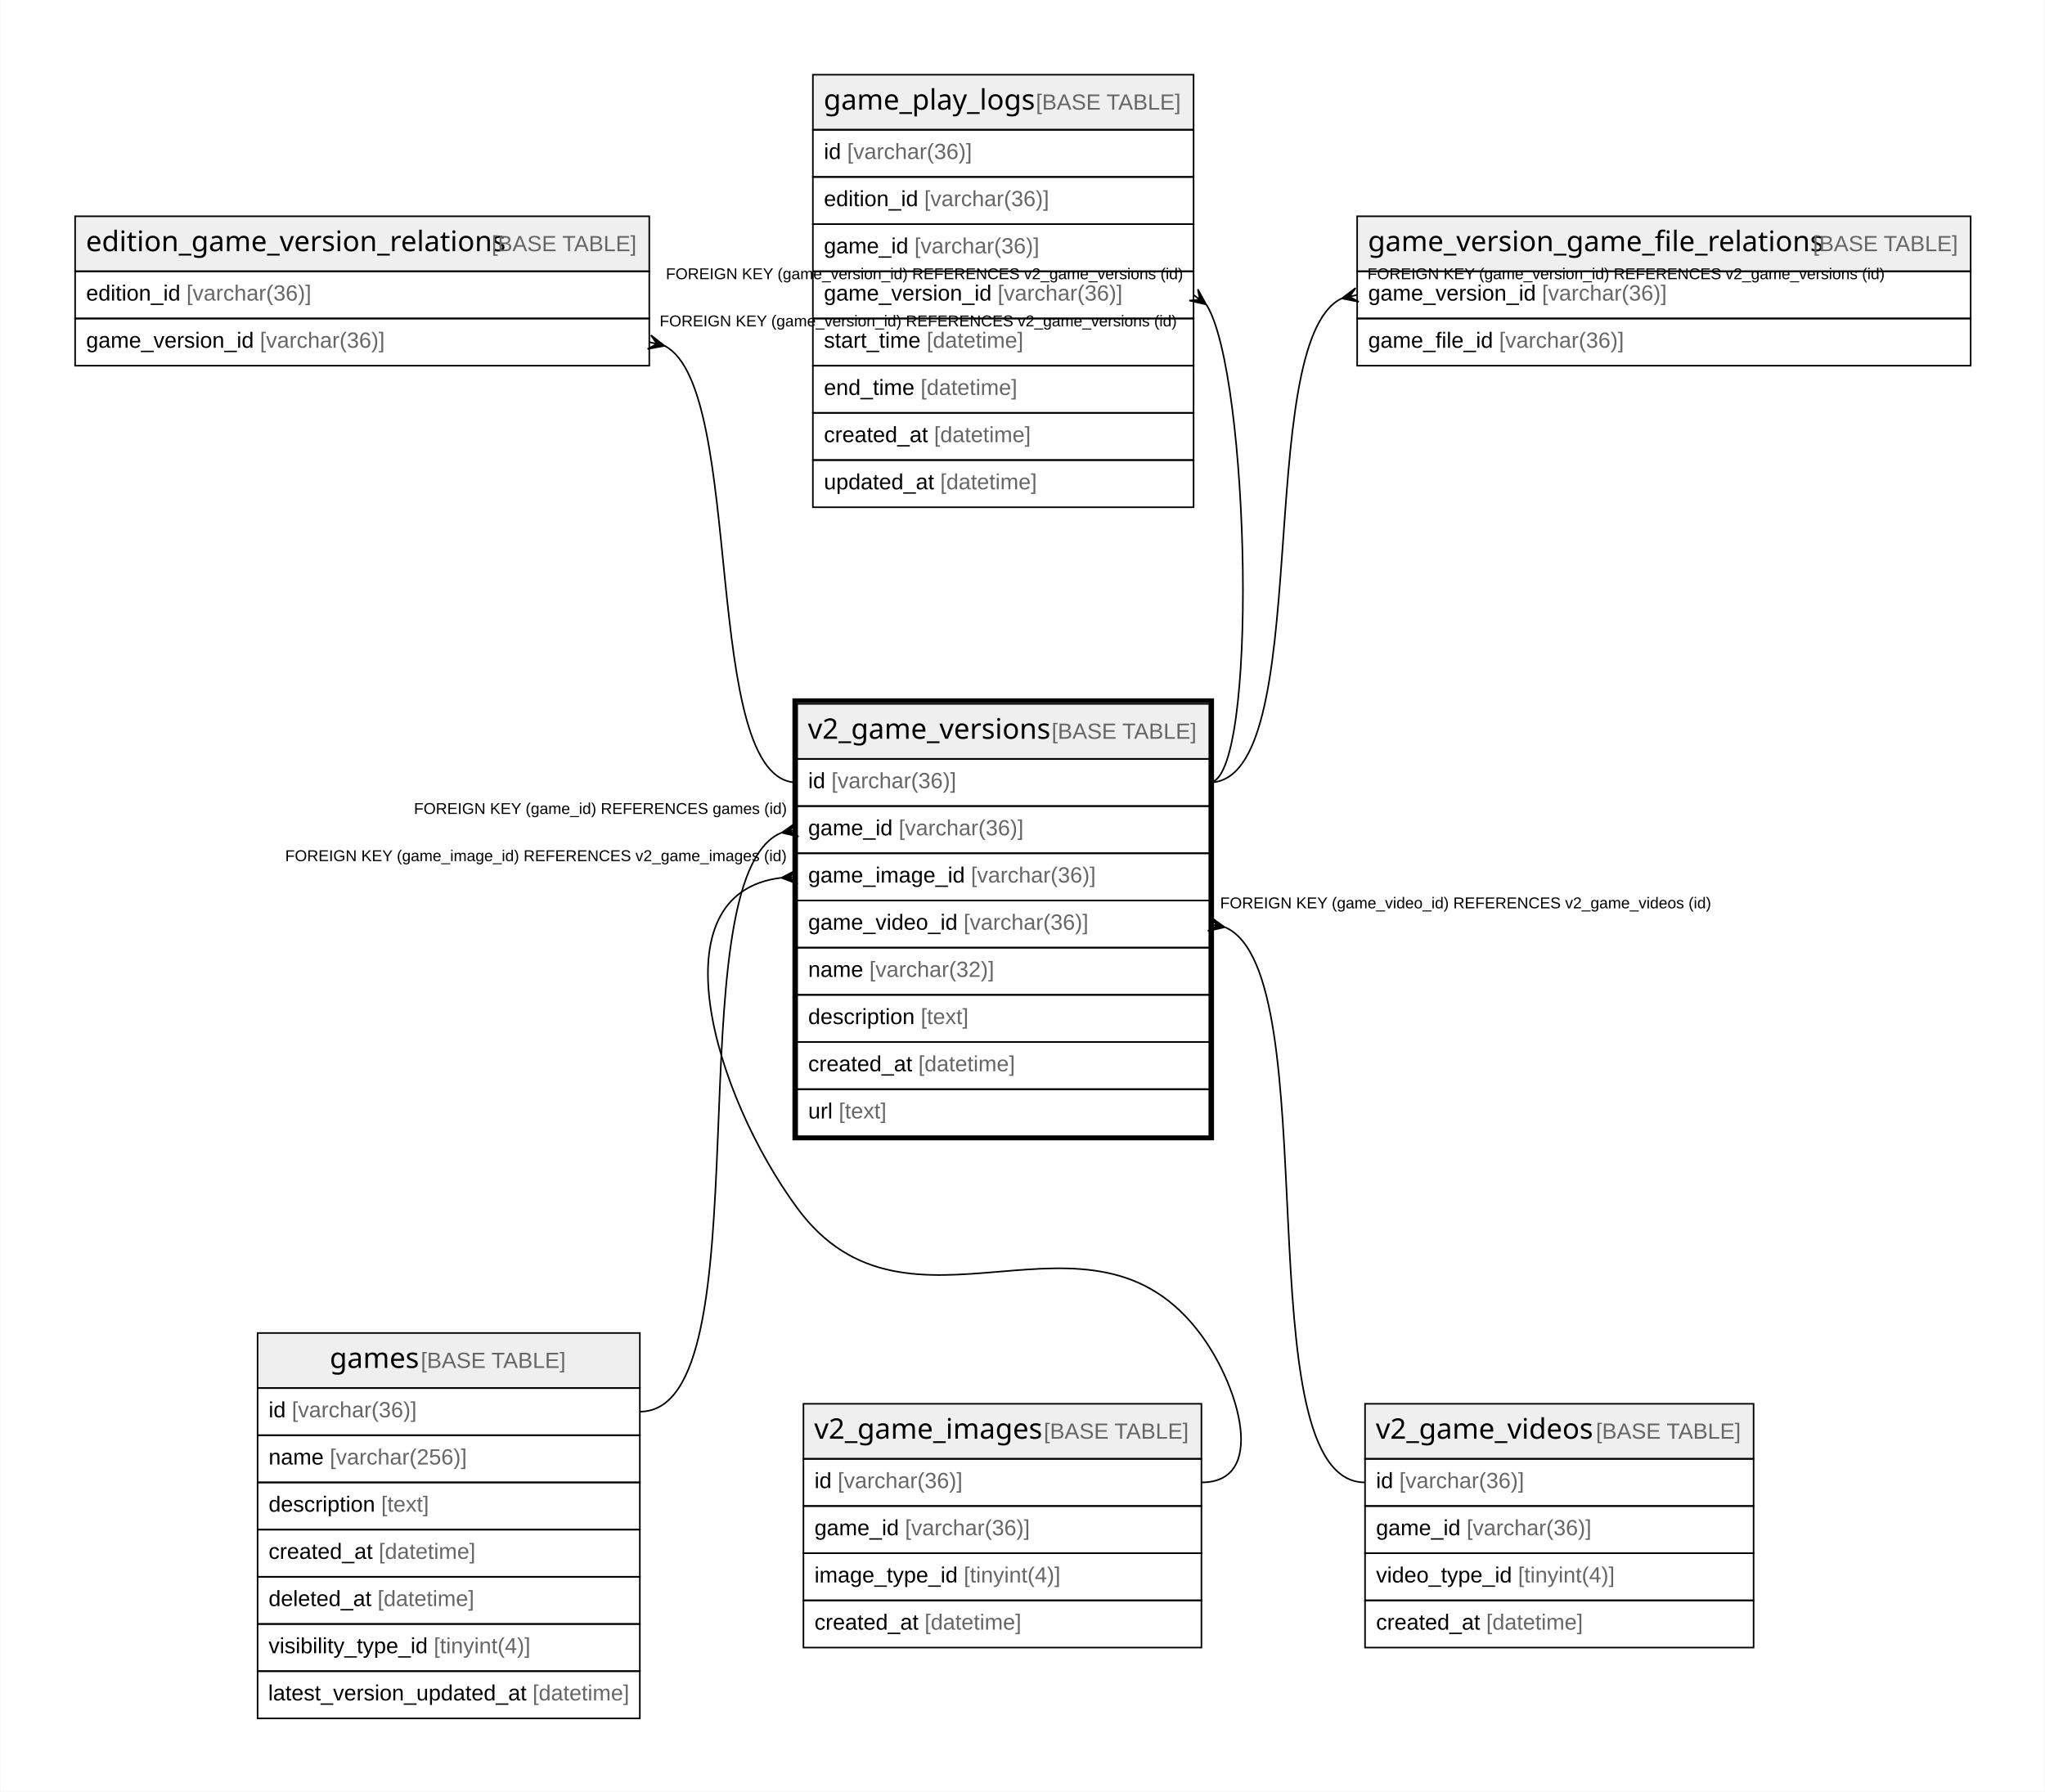
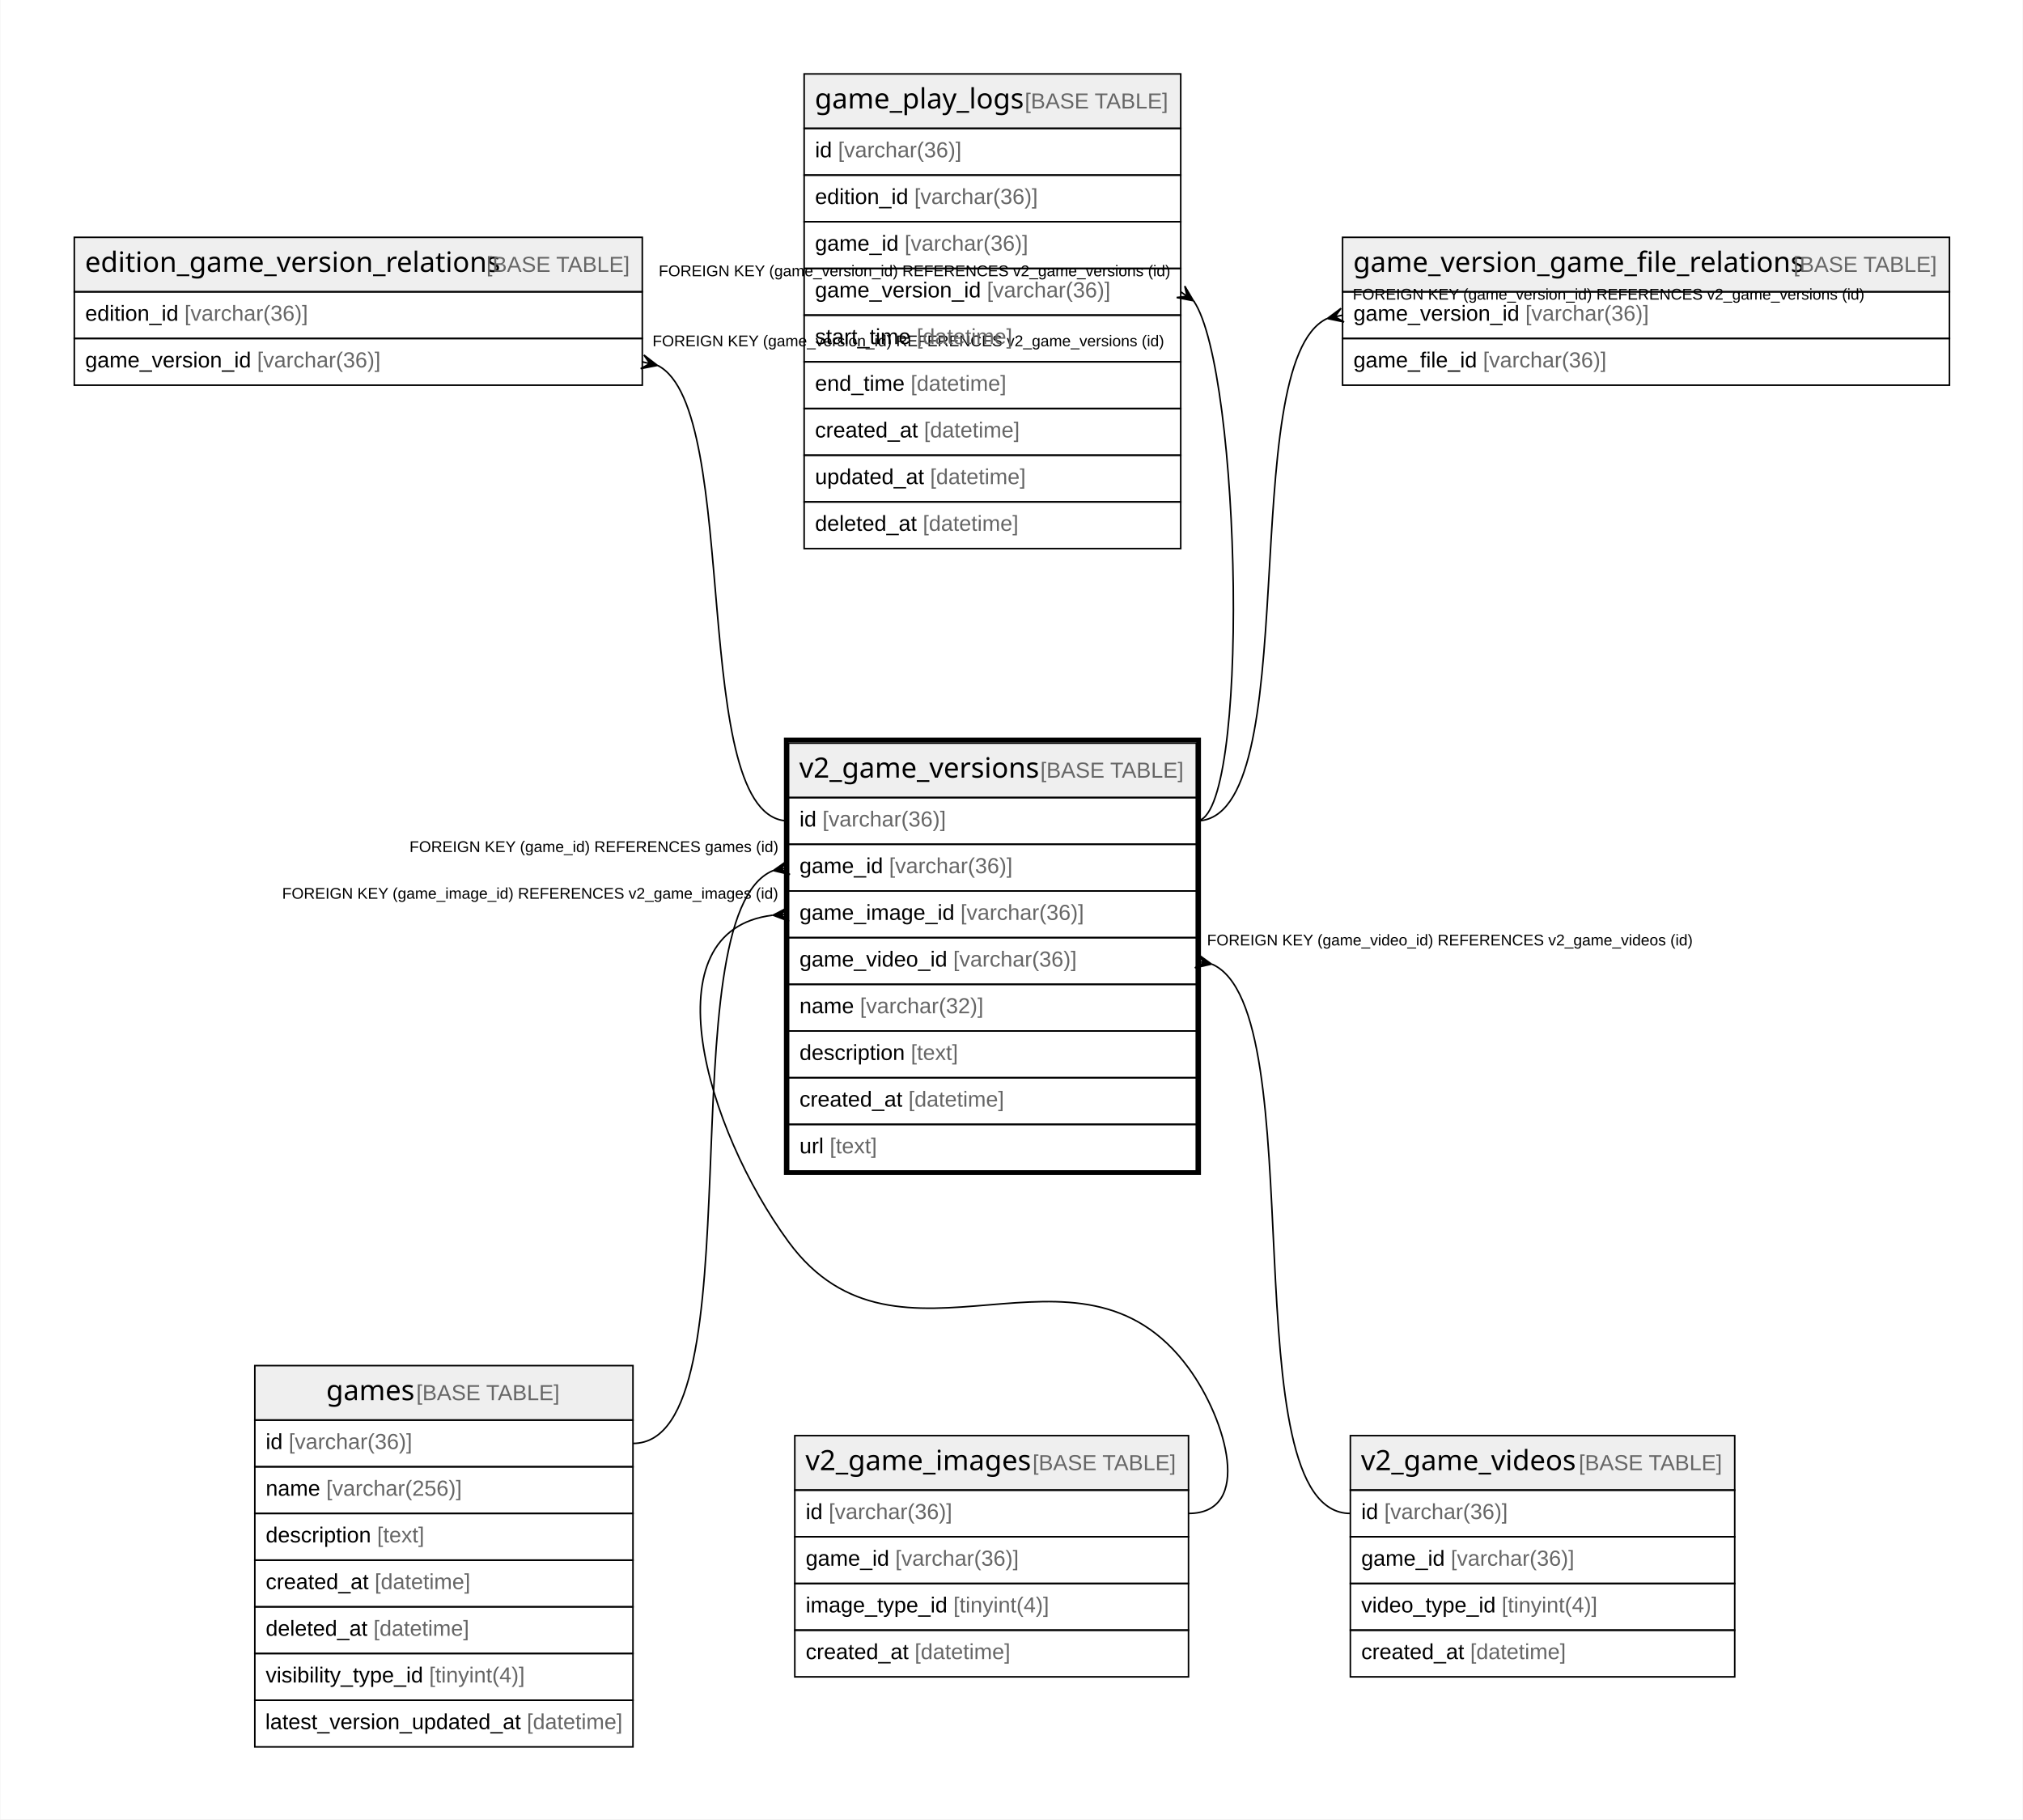
- <svg xmlns="http://www.w3.org/2000/svg" width="1300pt" height="1139pt" viewBox="0.00 0.00 1299.50 1139.00">
-   <g id="graph0" class="graph" transform="scale(1 1) rotate(0) translate(4 1135)">
-     <polygon fill="#ffffff" stroke="transparent" points="-4,4 -4,-1135 1295.5,-1135 1295.5,4 -4,4" />
+ <svg xmlns="http://www.w3.org/2000/svg" width="1300pt" height="1169pt" viewBox="0.00 0.00 1299.50 1169.00">
+   <g id="graph0" class="graph" transform="scale(1 1) rotate(0) translate(4 1165)">
+     <polygon fill="#ffffff" stroke="transparent" points="-4,4 -4,-1165 1295.5,-1165 1295.5,4 -4,4" />
    <g id="node1" class="node">
      <polygon fill="#efefef" stroke="transparent" points="502.5,-652.5 502.5,-687.5 764.5,-687.5 764.5,-652.5 502.5,-652.5" />
      <polygon fill="none" stroke="#000000" points="502.5,-652.5 502.5,-687.5 764.5,-687.5 764.5,-652.5 502.5,-652.5" />
      <text text-anchor="start" x="509.356" y="-665.3" font-family="Arial Bold" font-size="18.00" fill="#000000">v2_game_versions</text>
      <text text-anchor="start" x="660.39" y="-665.3" font-family="Arial" font-size="14.00" fill="#000000"> </text>
      <text text-anchor="start" x="664.281" y="-665.3" font-family="Arial" font-size="14.00" fill="#666666">[BASE TABLE]</text>
      <polygon fill="none" stroke="#000000" points="502.5,-622.5 502.5,-652.5 764.5,-652.5 764.5,-622.5 502.5,-622.5" />
      <text text-anchor="start" x="509.5" y="-633.9" font-family="Arial" font-size="14.00" fill="#000000">id </text>
      <text text-anchor="start" x="524.28" y="-633.9" font-family="Arial" font-size="14.00" fill="#666666">[varchar(36)]</text>
      <polygon fill="none" stroke="#000000" points="502.5,-592.5 502.5,-622.5 764.5,-622.5 764.5,-592.5 502.5,-592.5" />
      <text text-anchor="start" x="509.5" y="-603.9" font-family="Arial" font-size="14.00" fill="#000000">game_id </text>
      <text text-anchor="start" x="567.071" y="-603.9" font-family="Arial" font-size="14.00" fill="#666666">[varchar(36)]</text>
      <polygon fill="none" stroke="#000000" points="502.5,-562.5 502.5,-592.5 764.5,-592.5 764.5,-562.5 502.5,-562.5" />
      <text text-anchor="start" x="509.5" y="-573.9" font-family="Arial" font-size="14.00" fill="#000000">game_image_id </text>
      <text text-anchor="start" x="612.968" y="-573.9" font-family="Arial" font-size="14.00" fill="#666666">[varchar(36)]</text>
      <polygon fill="none" stroke="#000000" points="502.5,-532.5 502.5,-562.5 764.5,-562.5 764.5,-532.5 502.5,-532.5" />
      <text text-anchor="start" x="509.5" y="-543.9" font-family="Arial" font-size="14.00" fill="#000000">game_video_id </text>
      <text text-anchor="start" x="608.308" y="-543.9" font-family="Arial" font-size="14.00" fill="#666666">[varchar(36)]</text>
      <polygon fill="none" stroke="#000000" points="502.5,-502.5 502.5,-532.5 764.5,-532.5 764.5,-502.5 502.5,-502.5" />
      <text text-anchor="start" x="509.5" y="-513.9" font-family="Arial" font-size="14.00" fill="#000000">name </text>
      <text text-anchor="start" x="548.399" y="-513.9" font-family="Arial" font-size="14.00" fill="#666666">[varchar(32)]</text>
      <polygon fill="none" stroke="#000000" points="502.5,-472.5 502.5,-502.5 764.5,-502.5 764.5,-472.5 502.5,-472.5" />
      <text text-anchor="start" x="509.5" y="-483.9" font-family="Arial" font-size="14.00" fill="#000000">description </text>
      <text text-anchor="start" x="581.068" y="-483.9" font-family="Arial" font-size="14.00" fill="#666666">[text]</text>
      <polygon fill="none" stroke="#000000" points="502.5,-442.5 502.5,-472.5 764.5,-472.5 764.5,-442.5 502.5,-442.5" />
      <text text-anchor="start" x="509.5" y="-453.9" font-family="Arial" font-size="14.00" fill="#000000">created_at </text>
      <text text-anchor="start" x="579.528" y="-453.9" font-family="Arial" font-size="14.00" fill="#666666">[datetime]</text>
      <polygon fill="none" stroke="#000000" points="502.5,-412.5 502.5,-442.5 764.5,-442.5 764.5,-412.5 502.5,-412.5" />
      <text text-anchor="start" x="509.5" y="-423.9" font-family="Arial" font-size="14.00" fill="#000000">url </text>
      <text text-anchor="start" x="528.94" y="-423.9" font-family="Arial" font-size="14.00" fill="#666666">[text]</text>
      <polygon fill="none" stroke="#000000" stroke-width="3" points="501,-411.5 501,-689.5 766,-689.5 766,-411.5 501,-411.5" />
    </g>
    <g id="node5" class="node">
      <polygon fill="#efefef" stroke="transparent" points="159.5,-252.5 159.5,-287.5 402.5,-287.5 402.5,-252.5 159.5,-252.5" />
      <polygon fill="none" stroke="#000000" points="159.5,-252.5 159.5,-287.5 402.5,-287.5 402.5,-252.5 159.5,-252.5" />
      <text text-anchor="start" x="205.368" y="-265.3" font-family="Arial Bold" font-size="18.00" fill="#000000">games</text>
      <text text-anchor="start" x="259.378" y="-265.3" font-family="Arial" font-size="14.00" fill="#000000"> </text>
      <text text-anchor="start" x="263.269" y="-265.3" font-family="Arial" font-size="14.00" fill="#666666">[BASE TABLE]</text>
      <polygon fill="none" stroke="#000000" points="159.5,-222.5 159.5,-252.5 402.5,-252.5 402.5,-222.5 159.5,-222.5" />
      <text text-anchor="start" x="166.5" y="-233.9" font-family="Arial" font-size="14.00" fill="#000000">id </text>
      <text text-anchor="start" x="181.28" y="-233.9" font-family="Arial" font-size="14.00" fill="#666666">[varchar(36)]</text>
      <polygon fill="none" stroke="#000000" points="159.5,-192.5 159.5,-222.5 402.5,-222.5 402.5,-192.5 159.5,-192.5" />
      <text text-anchor="start" x="166.5" y="-203.9" font-family="Arial" font-size="14.00" fill="#000000">name </text>
      <text text-anchor="start" x="205.399" y="-203.9" font-family="Arial" font-size="14.00" fill="#666666">[varchar(256)]</text>
      <polygon fill="none" stroke="#000000" points="159.5,-162.5 159.5,-192.5 402.5,-192.5 402.5,-162.5 159.5,-162.5" />
      <text text-anchor="start" x="166.5" y="-173.9" font-family="Arial" font-size="14.00" fill="#000000">description </text>
      <text text-anchor="start" x="238.068" y="-173.9" font-family="Arial" font-size="14.00" fill="#666666">[text]</text>
      <polygon fill="none" stroke="#000000" points="159.5,-132.5 159.5,-162.5 402.5,-162.5 402.5,-132.5 159.5,-132.5" />
      <text text-anchor="start" x="166.5" y="-143.9" font-family="Arial" font-size="14.00" fill="#000000">created_at </text>
      <text text-anchor="start" x="236.528" y="-143.9" font-family="Arial" font-size="14.00" fill="#666666">[datetime]</text>
      <polygon fill="none" stroke="#000000" points="159.5,-102.5 159.5,-132.5 402.5,-132.5 402.5,-102.5 159.5,-102.5" />
      <text text-anchor="start" x="166.5" y="-113.9" font-family="Arial" font-size="14.00" fill="#000000">deleted_at </text>
      <text text-anchor="start" x="235.757" y="-113.9" font-family="Arial" font-size="14.00" fill="#666666">[datetime]</text>
      <polygon fill="none" stroke="#000000" points="159.5,-72.5 159.5,-102.5 402.5,-102.5 402.5,-72.5 159.5,-72.5" />
      <text text-anchor="start" x="166.5" y="-83.9" font-family="Arial" font-size="14.00" fill="#000000">visibility_type_id </text>
      <text text-anchor="start" x="271.507" y="-83.9" font-family="Arial" font-size="14.00" fill="#666666">[tinyint(4)]</text>
      <polygon fill="none" stroke="#000000" points="159.5,-42.5 159.5,-72.5 402.5,-72.5 402.5,-42.5 159.5,-42.5" />
      <text text-anchor="start" x="166.237" y="-53.9" font-family="Arial" font-size="14.00" fill="#000000">latest_version_updated_at </text>
      <text text-anchor="start" x="334.303" y="-53.9" font-family="Arial" font-size="14.00" fill="#666666">[datetime]</text>
    </g>
    <g id="edge4" class="edge">
      <path fill="none" stroke="#000000" d="M492.358,-605.509C423.086,-576.386 484.013,-237.5 402.5,-237.5" />
      <polygon fill="#000000" stroke="#000000" points="492.687,-605.574 501.633,-611.916 497.594,-606.537 502.5,-607.5 502.5,-607.5 502.5,-607.5 497.594,-606.537 503.367,-603.084 492.687,-605.574 492.687,-605.574" />
      <text text-anchor="start" x="258.886" y="-617.5" font-family="Arial" font-size="10.00" fill="#000000">FOREIGN KEY (game_id) REFERENCES games (id)</text>
    </g>
    <g id="node6" class="node">
      <polygon fill="#efefef" stroke="transparent" points="506.5,-207.5 506.5,-242.5 759.5,-242.5 759.5,-207.5 506.5,-207.5" />
      <polygon fill="none" stroke="#000000" points="506.5,-207.5 506.5,-242.5 759.5,-242.5 759.5,-207.5 506.5,-207.5" />
      <text text-anchor="start" x="513.356" y="-220.3" font-family="Arial Bold" font-size="18.00" fill="#000000">v2_game_images</text>
      <text text-anchor="start" x="655.39" y="-220.3" font-family="Arial" font-size="14.00" fill="#000000"> </text>
      <text text-anchor="start" x="659.281" y="-220.3" font-family="Arial" font-size="14.00" fill="#666666">[BASE TABLE]</text>
      <polygon fill="none" stroke="#000000" points="506.5,-177.5 506.5,-207.5 759.5,-207.5 759.5,-177.5 506.5,-177.5" />
      <text text-anchor="start" x="513.5" y="-188.9" font-family="Arial" font-size="14.00" fill="#000000">id </text>
      <text text-anchor="start" x="528.28" y="-188.9" font-family="Arial" font-size="14.00" fill="#666666">[varchar(36)]</text>
      <polygon fill="none" stroke="#000000" points="506.5,-147.5 506.5,-177.5 759.5,-177.5 759.5,-147.5 506.5,-147.5" />
      <text text-anchor="start" x="513.5" y="-158.9" font-family="Arial" font-size="14.00" fill="#000000">game_id </text>
      <text text-anchor="start" x="571.071" y="-158.9" font-family="Arial" font-size="14.00" fill="#666666">[varchar(36)]</text>
      <polygon fill="none" stroke="#000000" points="506.5,-117.5 506.5,-147.5 759.5,-147.5 759.5,-117.5 506.5,-117.5" />
      <text text-anchor="start" x="513.5" y="-128.9" font-family="Arial" font-size="14.00" fill="#000000">image_type_id </text>
      <text text-anchor="start" x="608.416" y="-128.9" font-family="Arial" font-size="14.00" fill="#666666">[tinyint(4)]</text>
      <polygon fill="none" stroke="#000000" points="506.5,-87.5 506.5,-117.5 759.5,-117.5 759.5,-87.5 506.5,-87.5" />
      <text text-anchor="start" x="513.5" y="-98.9" font-family="Arial" font-size="14.00" fill="#000000">created_at </text>
      <text text-anchor="start" x="583.528" y="-98.9" font-family="Arial" font-size="14.00" fill="#666666">[datetime]</text>
    </g>
    <g id="edge5" class="edge">
      <path fill="none" stroke="#000000" d="M492.133,-576.893C411.957,-567.04 449.337,-439.497 502.5,-367 573.321,-270.423 688.679,-382.577 759.5,-286 784.074,-252.489 801.056,-192.5 759.5,-192.5" />
      <polygon fill="#000000" stroke="#000000" points="492.517,-576.916 502.237,-581.992 497.509,-577.208 502.5,-577.5 502.5,-577.5 502.5,-577.5 497.509,-577.208 502.763,-573.008 492.517,-576.916 492.517,-576.916" />
      <text text-anchor="start" x="177.043" y="-587.5" font-family="Arial" font-size="10.00" fill="#000000">FOREIGN KEY (game_image_id) REFERENCES v2_game_images (id)</text>
    </g>
    <g id="node7" class="node">
      <polygon fill="#efefef" stroke="transparent" points="863.5,-207.5 863.5,-242.5 1110.5,-242.5 1110.5,-207.5 863.5,-207.5" />
      <polygon fill="none" stroke="#000000" points="863.5,-207.5 863.5,-242.5 1110.5,-242.5 1110.5,-207.5 863.5,-207.5" />
      <text text-anchor="start" x="870.352" y="-220.3" font-family="Arial Bold" font-size="18.00" fill="#000000">v2_game_videos</text>
      <text text-anchor="start" x="1006.394" y="-220.3" font-family="Arial" font-size="14.00" fill="#000000"> </text>
      <text text-anchor="start" x="1010.285" y="-220.3" font-family="Arial" font-size="14.00" fill="#666666">[BASE TABLE]</text>
      <polygon fill="none" stroke="#000000" points="863.5,-177.5 863.5,-207.5 1110.5,-207.5 1110.5,-177.5 863.5,-177.5" />
      <text text-anchor="start" x="870.5" y="-188.9" font-family="Arial" font-size="14.00" fill="#000000">id </text>
      <text text-anchor="start" x="885.28" y="-188.9" font-family="Arial" font-size="14.00" fill="#666666">[varchar(36)]</text>
      <polygon fill="none" stroke="#000000" points="863.5,-147.5 863.5,-177.5 1110.5,-177.5 1110.5,-147.5 863.5,-147.5" />
      <text text-anchor="start" x="870.5" y="-158.9" font-family="Arial" font-size="14.00" fill="#000000">game_id </text>
      <text text-anchor="start" x="928.071" y="-158.9" font-family="Arial" font-size="14.00" fill="#666666">[varchar(36)]</text>
      <polygon fill="none" stroke="#000000" points="863.5,-117.5 863.5,-147.5 1110.5,-147.5 1110.5,-117.5 863.5,-117.5" />
      <text text-anchor="start" x="870.5" y="-128.9" font-family="Arial" font-size="14.00" fill="#000000">video_type_id </text>
      <text text-anchor="start" x="960.755" y="-128.9" font-family="Arial" font-size="14.00" fill="#666666">[tinyint(4)]</text>
      <polygon fill="none" stroke="#000000" points="863.5,-87.5 863.5,-117.5 1110.5,-117.5 1110.5,-87.5 863.5,-87.5" />
      <text text-anchor="start" x="870.5" y="-98.9" font-family="Arial" font-size="14.00" fill="#000000">created_at </text>
      <text text-anchor="start" x="940.528" y="-98.9" font-family="Arial" font-size="14.00" fill="#666666">[datetime]</text>
    </g>
    <g id="edge6" class="edge">
      <path fill="none" stroke="#000000" d="M774.676,-545.415C840.873,-516.322 785.28,-192.5 863.5,-192.5" />
      <polygon fill="#000000" stroke="#000000" points="774.297,-545.493 763.597,-543.092 769.398,-546.496 764.5,-547.5 764.5,-547.5 764.5,-547.5 769.398,-546.496 765.403,-551.908 774.297,-545.493 774.297,-545.493" />
      <text text-anchor="start" x="771.372" y="-557.5" font-family="Arial" font-size="10.00" fill="#000000">FOREIGN KEY (game_video_id) REFERENCES v2_game_videos (id)</text>
    </g>
    <g id="node2" class="node">
-       <polygon fill="#efefef" stroke="transparent" points="43.5,-962.5 43.5,-997.5 408.5,-997.5 408.5,-962.5 43.5,-962.5" />
-       <polygon fill="none" stroke="#000000" points="43.5,-962.5 43.5,-997.5 408.5,-997.5 408.5,-962.5 43.5,-962.5" />
-       <text text-anchor="start" x="50.344" y="-975.3" font-family="Arial Bold" font-size="18.00" fill="#000000">edition_game_version_relations</text>
-       <text text-anchor="start" x="304.402" y="-975.3" font-family="Arial" font-size="14.00" fill="#000000"> </text>
-       <text text-anchor="start" x="308.292" y="-975.3" font-family="Arial" font-size="14.00" fill="#666666">[BASE TABLE]</text>
-       <polygon fill="none" stroke="#000000" points="43.5,-932.5 43.5,-962.5 408.5,-962.5 408.5,-932.5 43.5,-932.5" />
-       <text text-anchor="start" x="50.5" y="-943.9" font-family="Arial" font-size="14.00" fill="#000000">edition_id </text>
-       <text text-anchor="start" x="114.297" y="-943.9" font-family="Arial" font-size="14.00" fill="#666666">[varchar(36)]</text>
-       <polygon fill="none" stroke="#000000" points="43.5,-902.5 43.5,-932.5 408.5,-932.5 408.5,-902.5 43.5,-902.5" />
-       <text text-anchor="start" x="50.5" y="-913.9" font-family="Arial" font-size="14.00" fill="#000000">game_version_id </text>
-       <text text-anchor="start" x="160.968" y="-913.9" font-family="Arial" font-size="14.00" fill="#666666">[varchar(36)]</text>
+       <polygon fill="#efefef" stroke="transparent" points="43.5,-977.5 43.5,-1012.5 408.5,-1012.5 408.5,-977.5 43.5,-977.5" />
+       <polygon fill="none" stroke="#000000" points="43.5,-977.5 43.5,-1012.5 408.5,-1012.5 408.5,-977.5 43.5,-977.5" />
+       <text text-anchor="start" x="50.344" y="-990.3" font-family="Arial Bold" font-size="18.00" fill="#000000">edition_game_version_relations</text>
+       <text text-anchor="start" x="304.402" y="-990.3" font-family="Arial" font-size="14.00" fill="#000000"> </text>
+       <text text-anchor="start" x="308.292" y="-990.3" font-family="Arial" font-size="14.00" fill="#666666">[BASE TABLE]</text>
+       <polygon fill="none" stroke="#000000" points="43.5,-947.5 43.5,-977.5 408.5,-977.5 408.5,-947.5 43.5,-947.5" />
+       <text text-anchor="start" x="50.5" y="-958.9" font-family="Arial" font-size="14.00" fill="#000000">edition_id </text>
+       <text text-anchor="start" x="114.297" y="-958.9" font-family="Arial" font-size="14.00" fill="#666666">[varchar(36)]</text>
+       <polygon fill="none" stroke="#000000" points="43.5,-917.5 43.5,-947.5 408.5,-947.5 408.5,-917.5 43.5,-917.5" />
+       <text text-anchor="start" x="50.5" y="-928.9" font-family="Arial" font-size="14.00" fill="#000000">game_version_id </text>
+       <text text-anchor="start" x="160.968" y="-928.9" font-family="Arial" font-size="14.00" fill="#666666">[varchar(36)]</text>
    </g>
    <g id="edge1" class="edge">
-       <path fill="none" stroke="#000000" d="M418.379,-915.079C470.366,-887.712 440.454,-637.5 502.5,-637.5" />
-       <polygon fill="#000000" stroke="#000000" points="418.213,-915.12 407.429,-913.129 413.356,-916.31 408.5,-917.5 408.5,-917.5 408.5,-917.5 413.356,-916.31 409.571,-921.871 418.213,-915.12 418.213,-915.12" />
-       <text text-anchor="start" x="415.043" y="-927.5" font-family="Arial" font-size="10.00" fill="#000000">FOREIGN KEY (game_version_id) REFERENCES v2_game_versions (id)</text>
+       <path fill="none" stroke="#000000" d="M418.48,-930.125C473.017,-902.207 437.325,-637.5 502.5,-637.5" />
+       <polygon fill="#000000" stroke="#000000" points="418.228,-930.185 407.458,-928.122 413.364,-931.343 408.5,-932.5 408.5,-932.5 408.5,-932.5 413.364,-931.343 409.542,-936.878 418.228,-930.185 418.228,-930.185" />
+       <text text-anchor="start" x="415.043" y="-942.5" font-family="Arial" font-size="10.00" fill="#000000">FOREIGN KEY (game_version_id) REFERENCES v2_game_versions (id)</text>
    </g>
    <g id="node3" class="node">
-       <polygon fill="#efefef" stroke="transparent" points="512.5,-1052.5 512.5,-1087.5 754.5,-1087.5 754.5,-1052.5 512.5,-1052.5" />
-       <polygon fill="none" stroke="#000000" points="512.5,-1052.5 512.5,-1087.5 754.5,-1087.5 754.5,-1052.5 512.5,-1052.5" />
-       <text text-anchor="start" x="519.355" y="-1065.3" font-family="Arial Bold" font-size="18.00" fill="#000000">game_play_logs</text>
-       <text text-anchor="start" x="650.391" y="-1065.3" font-family="Arial" font-size="14.00" fill="#000000"> </text>
-       <text text-anchor="start" x="654.282" y="-1065.3" font-family="Arial" font-size="14.00" fill="#666666">[BASE TABLE]</text>
+       <polygon fill="#efefef" stroke="transparent" points="512.5,-1082.5 512.5,-1117.5 754.5,-1117.5 754.5,-1082.5 512.5,-1082.5" />
+       <polygon fill="none" stroke="#000000" points="512.5,-1082.5 512.5,-1117.5 754.5,-1117.5 754.5,-1082.5 512.5,-1082.5" />
+       <text text-anchor="start" x="519.355" y="-1095.3" font-family="Arial Bold" font-size="18.00" fill="#000000">game_play_logs</text>
+       <text text-anchor="start" x="650.391" y="-1095.3" font-family="Arial" font-size="14.00" fill="#000000"> </text>
+       <text text-anchor="start" x="654.282" y="-1095.3" font-family="Arial" font-size="14.00" fill="#666666">[BASE TABLE]</text>
+       <polygon fill="none" stroke="#000000" points="512.5,-1052.5 512.5,-1082.5 754.5,-1082.5 754.5,-1052.5 512.5,-1052.5" />
+       <text text-anchor="start" x="519.5" y="-1063.9" font-family="Arial" font-size="14.00" fill="#000000">id </text>
+       <text text-anchor="start" x="534.28" y="-1063.9" font-family="Arial" font-size="14.00" fill="#666666">[varchar(36)]</text>
      <polygon fill="none" stroke="#000000" points="512.5,-1022.5 512.5,-1052.5 754.5,-1052.5 754.5,-1022.5 512.5,-1022.5" />
-       <text text-anchor="start" x="519.5" y="-1033.9" font-family="Arial" font-size="14.00" fill="#000000">id </text>
-       <text text-anchor="start" x="534.28" y="-1033.9" font-family="Arial" font-size="14.00" fill="#666666">[varchar(36)]</text>
+       <text text-anchor="start" x="519.5" y="-1033.9" font-family="Arial" font-size="14.00" fill="#000000">edition_id </text>
+       <text text-anchor="start" x="583.297" y="-1033.9" font-family="Arial" font-size="14.00" fill="#666666">[varchar(36)]</text>
      <polygon fill="none" stroke="#000000" points="512.5,-992.5 512.5,-1022.5 754.5,-1022.5 754.5,-992.5 512.5,-992.5" />
-       <text text-anchor="start" x="519.5" y="-1003.9" font-family="Arial" font-size="14.00" fill="#000000">edition_id </text>
-       <text text-anchor="start" x="583.297" y="-1003.9" font-family="Arial" font-size="14.00" fill="#666666">[varchar(36)]</text>
+       <text text-anchor="start" x="519.5" y="-1003.9" font-family="Arial" font-size="14.00" fill="#000000">game_id </text>
+       <text text-anchor="start" x="577.071" y="-1003.9" font-family="Arial" font-size="14.00" fill="#666666">[varchar(36)]</text>
      <polygon fill="none" stroke="#000000" points="512.5,-962.5 512.5,-992.5 754.5,-992.5 754.5,-962.5 512.5,-962.5" />
-       <text text-anchor="start" x="519.5" y="-973.9" font-family="Arial" font-size="14.00" fill="#000000">game_id </text>
-       <text text-anchor="start" x="577.071" y="-973.9" font-family="Arial" font-size="14.00" fill="#666666">[varchar(36)]</text>
+       <text text-anchor="start" x="519.5" y="-973.9" font-family="Arial" font-size="14.00" fill="#000000">game_version_id </text>
+       <text text-anchor="start" x="629.968" y="-973.9" font-family="Arial" font-size="14.00" fill="#666666">[varchar(36)]</text>
      <polygon fill="none" stroke="#000000" points="512.5,-932.5 512.5,-962.5 754.5,-962.5 754.5,-932.5 512.5,-932.5" />
-       <text text-anchor="start" x="519.5" y="-943.9" font-family="Arial" font-size="14.00" fill="#000000">game_version_id </text>
-       <text text-anchor="start" x="629.968" y="-943.9" font-family="Arial" font-size="14.00" fill="#666666">[varchar(36)]</text>
+       <text text-anchor="start" x="519.5" y="-943.9" font-family="Arial" font-size="14.00" fill="#000000">start_time </text>
+       <text text-anchor="start" x="584.838" y="-943.9" font-family="Arial" font-size="14.00" fill="#666666">[datetime]</text>
      <polygon fill="none" stroke="#000000" points="512.5,-902.5 512.5,-932.5 754.5,-932.5 754.5,-902.5 512.5,-902.5" />
-       <text text-anchor="start" x="519.5" y="-913.9" font-family="Arial" font-size="14.00" fill="#000000">start_time </text>
-       <text text-anchor="start" x="584.838" y="-913.9" font-family="Arial" font-size="14.00" fill="#666666">[datetime]</text>
+       <text text-anchor="start" x="519.5" y="-913.9" font-family="Arial" font-size="14.00" fill="#000000">end_time </text>
+       <text text-anchor="start" x="580.961" y="-913.9" font-family="Arial" font-size="14.00" fill="#666666">[datetime]</text>
      <polygon fill="none" stroke="#000000" points="512.5,-872.5 512.5,-902.5 754.5,-902.5 754.5,-872.5 512.5,-872.5" />
-       <text text-anchor="start" x="519.5" y="-883.9" font-family="Arial" font-size="14.00" fill="#000000">end_time </text>
-       <text text-anchor="start" x="580.961" y="-883.9" font-family="Arial" font-size="14.00" fill="#666666">[datetime]</text>
+       <text text-anchor="start" x="519.5" y="-883.9" font-family="Arial" font-size="14.00" fill="#000000">created_at </text>
+       <text text-anchor="start" x="589.528" y="-883.9" font-family="Arial" font-size="14.00" fill="#666666">[datetime]</text>
      <polygon fill="none" stroke="#000000" points="512.5,-842.5 512.5,-872.5 754.5,-872.5 754.5,-842.5 512.5,-842.5" />
-       <text text-anchor="start" x="519.5" y="-853.9" font-family="Arial" font-size="14.00" fill="#000000">created_at </text>
-       <text text-anchor="start" x="589.528" y="-853.9" font-family="Arial" font-size="14.00" fill="#666666">[datetime]</text>
+       <text text-anchor="start" x="519.5" y="-853.9" font-family="Arial" font-size="14.00" fill="#000000">updated_at </text>
+       <text text-anchor="start" x="593.433" y="-853.9" font-family="Arial" font-size="14.00" fill="#666666">[datetime]</text>
      <polygon fill="none" stroke="#000000" points="512.5,-812.5 512.5,-842.5 754.5,-842.5 754.5,-812.5 512.5,-812.5" />
-       <text text-anchor="start" x="519.5" y="-823.9" font-family="Arial" font-size="14.00" fill="#000000">updated_at </text>
-       <text text-anchor="start" x="593.433" y="-823.9" font-family="Arial" font-size="14.00" fill="#666666">[datetime]</text>
+       <text text-anchor="start" x="519.5" y="-823.9" font-family="Arial" font-size="14.00" fill="#000000">deleted_at </text>
+       <text text-anchor="start" x="588.757" y="-823.9" font-family="Arial" font-size="14.00" fill="#666666">[datetime]</text>
    </g>
    <g id="edge2" class="edge">
-       <path fill="none" stroke="#000000" d="M762.653,-941.308C790.328,-897.616 796.068,-637.5 764.5,-637.5" />
-       <polygon fill="#000000" stroke="#000000" points="762.464,-941.452 751.778,-943.916 758.482,-944.476 754.5,-947.5 754.5,-947.5 754.5,-947.5 758.482,-944.476 757.222,-951.084 762.464,-941.452 762.464,-941.452" />
-       <text text-anchor="start" x="419.043" y="-957.5" font-family="Arial" font-size="10.00" fill="#000000">FOREIGN KEY (game_version_id) REFERENCES v2_game_versions (id)</text>
+       <path fill="none" stroke="#000000" d="M762.84,-971.599C793.565,-926.45 799.341,-637.5 764.5,-637.5" />
+       <polygon fill="#000000" stroke="#000000" points="762.663,-971.724 751.901,-973.827 758.582,-974.612 754.5,-977.5 754.5,-977.5 754.5,-977.5 758.582,-974.612 757.099,-981.173 762.663,-971.724 762.663,-971.724" />
+       <text text-anchor="start" x="419.043" y="-987.5" font-family="Arial" font-size="10.00" fill="#000000">FOREIGN KEY (game_version_id) REFERENCES v2_game_versions (id)</text>
    </g>
    <g id="node4" class="node">
-       <polygon fill="#efefef" stroke="transparent" points="858.5,-962.5 858.5,-997.5 1248.5,-997.5 1248.5,-962.5 858.5,-962.5" />
-       <polygon fill="none" stroke="#000000" points="858.5,-962.5 858.5,-997.5 1248.5,-997.5 1248.5,-962.5 858.5,-962.5" />
-       <text text-anchor="start" x="865.345" y="-975.3" font-family="Arial Bold" font-size="18.00" fill="#000000">game_version_game_file_relations</text>
-       <text text-anchor="start" x="1144.401" y="-975.3" font-family="Arial" font-size="14.00" fill="#000000"> </text>
-       <text text-anchor="start" x="1148.292" y="-975.3" font-family="Arial" font-size="14.00" fill="#666666">[BASE TABLE]</text>
-       <polygon fill="none" stroke="#000000" points="858.5,-932.5 858.5,-962.5 1248.5,-962.5 1248.5,-932.5 858.5,-932.5" />
-       <text text-anchor="start" x="865.5" y="-943.9" font-family="Arial" font-size="14.00" fill="#000000">game_version_id </text>
-       <text text-anchor="start" x="975.968" y="-943.9" font-family="Arial" font-size="14.00" fill="#666666">[varchar(36)]</text>
-       <polygon fill="none" stroke="#000000" points="858.5,-902.5 858.5,-932.5 1248.5,-932.5 1248.5,-902.5 858.5,-902.5" />
-       <text text-anchor="start" x="865.5" y="-913.9" font-family="Arial" font-size="14.00" fill="#000000">game_file_id </text>
-       <text text-anchor="start" x="948.74" y="-913.9" font-family="Arial" font-size="14.00" fill="#666666">[varchar(36)]</text>
+       <polygon fill="#efefef" stroke="transparent" points="858.5,-977.5 858.5,-1012.5 1248.5,-1012.5 1248.5,-977.5 858.5,-977.5" />
+       <polygon fill="none" stroke="#000000" points="858.5,-977.5 858.5,-1012.5 1248.5,-1012.5 1248.5,-977.5 858.5,-977.5" />
+       <text text-anchor="start" x="865.345" y="-990.3" font-family="Arial Bold" font-size="18.00" fill="#000000">game_version_game_file_relations</text>
+       <text text-anchor="start" x="1144.401" y="-990.3" font-family="Arial" font-size="14.00" fill="#000000"> </text>
+       <text text-anchor="start" x="1148.292" y="-990.3" font-family="Arial" font-size="14.00" fill="#666666">[BASE TABLE]</text>
+       <polygon fill="none" stroke="#000000" points="858.5,-947.5 858.5,-977.5 1248.5,-977.5 1248.5,-947.5 858.5,-947.5" />
+       <text text-anchor="start" x="865.5" y="-958.9" font-family="Arial" font-size="14.00" fill="#000000">game_version_id </text>
+       <text text-anchor="start" x="975.968" y="-958.9" font-family="Arial" font-size="14.00" fill="#666666">[varchar(36)]</text>
+       <polygon fill="none" stroke="#000000" points="858.5,-917.5 858.5,-947.5 1248.5,-947.5 1248.5,-917.5 858.5,-917.5" />
+       <text text-anchor="start" x="865.5" y="-928.9" font-family="Arial" font-size="14.00" fill="#000000">game_file_id </text>
+       <text text-anchor="start" x="948.74" y="-928.9" font-family="Arial" font-size="14.00" fill="#666666">[varchar(36)]</text>
    </g>
    <g id="edge3" class="edge">
-       <path fill="none" stroke="#000000" d="M848.445,-945.183C791.275,-916.815 832.831,-637.5 764.5,-637.5" />
-       <polygon fill="#000000" stroke="#000000" points="848.755,-945.254 857.49,-951.885 853.628,-946.377 858.5,-947.5 858.5,-947.5 858.5,-947.5 853.628,-946.377 859.51,-943.115 848.755,-945.254 848.755,-945.254" />
-       <text text-anchor="start" x="865.043" y="-957.5" font-family="Arial" font-size="10.00" fill="#000000">FOREIGN KEY (game_version_id) REFERENCES v2_game_versions (id)</text>
+       <path fill="none" stroke="#000000" d="M848.397,-960.251C788.508,-931.537 836.011,-637.5 764.5,-637.5" />
+       <polygon fill="#000000" stroke="#000000" points="848.739,-960.327 857.522,-966.893 853.62,-961.413 858.5,-962.5 858.5,-962.5 858.5,-962.5 853.62,-961.413 859.478,-958.107 848.739,-960.327 848.739,-960.327" />
+       <text text-anchor="start" x="865.043" y="-972.5" font-family="Arial" font-size="10.00" fill="#000000">FOREIGN KEY (game_version_id) REFERENCES v2_game_versions (id)</text>
    </g>
  </g>
</svg>
